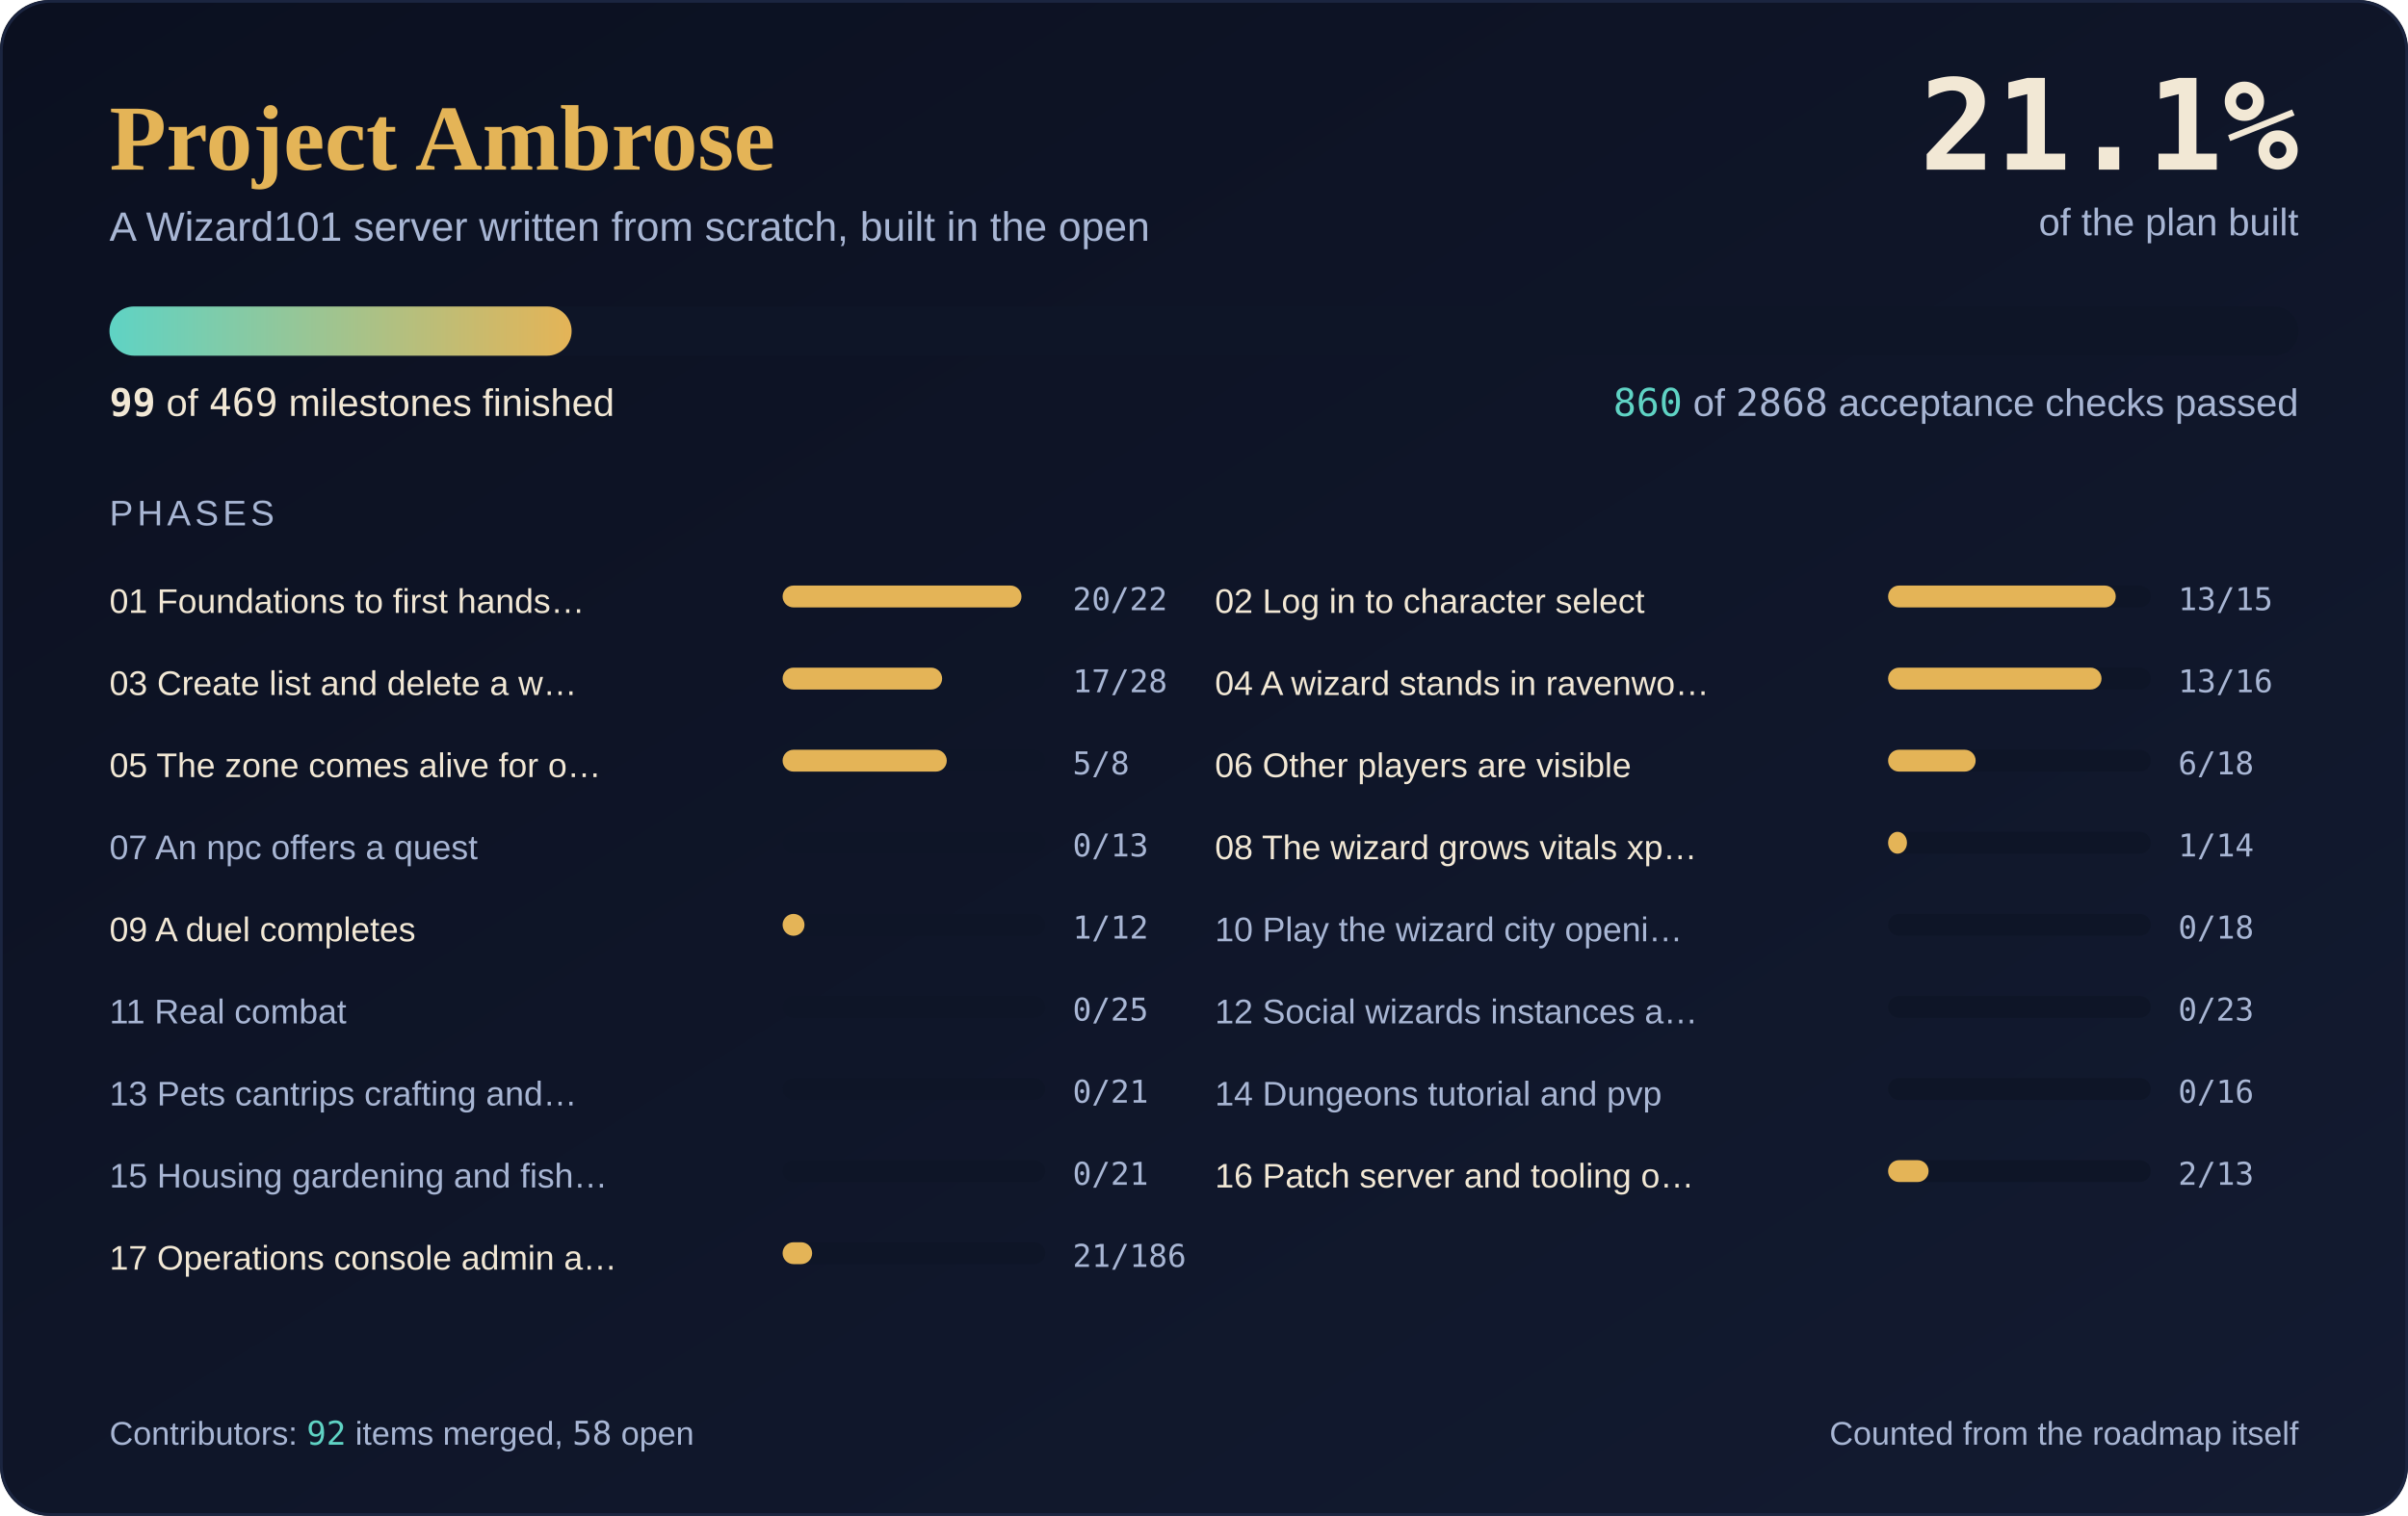
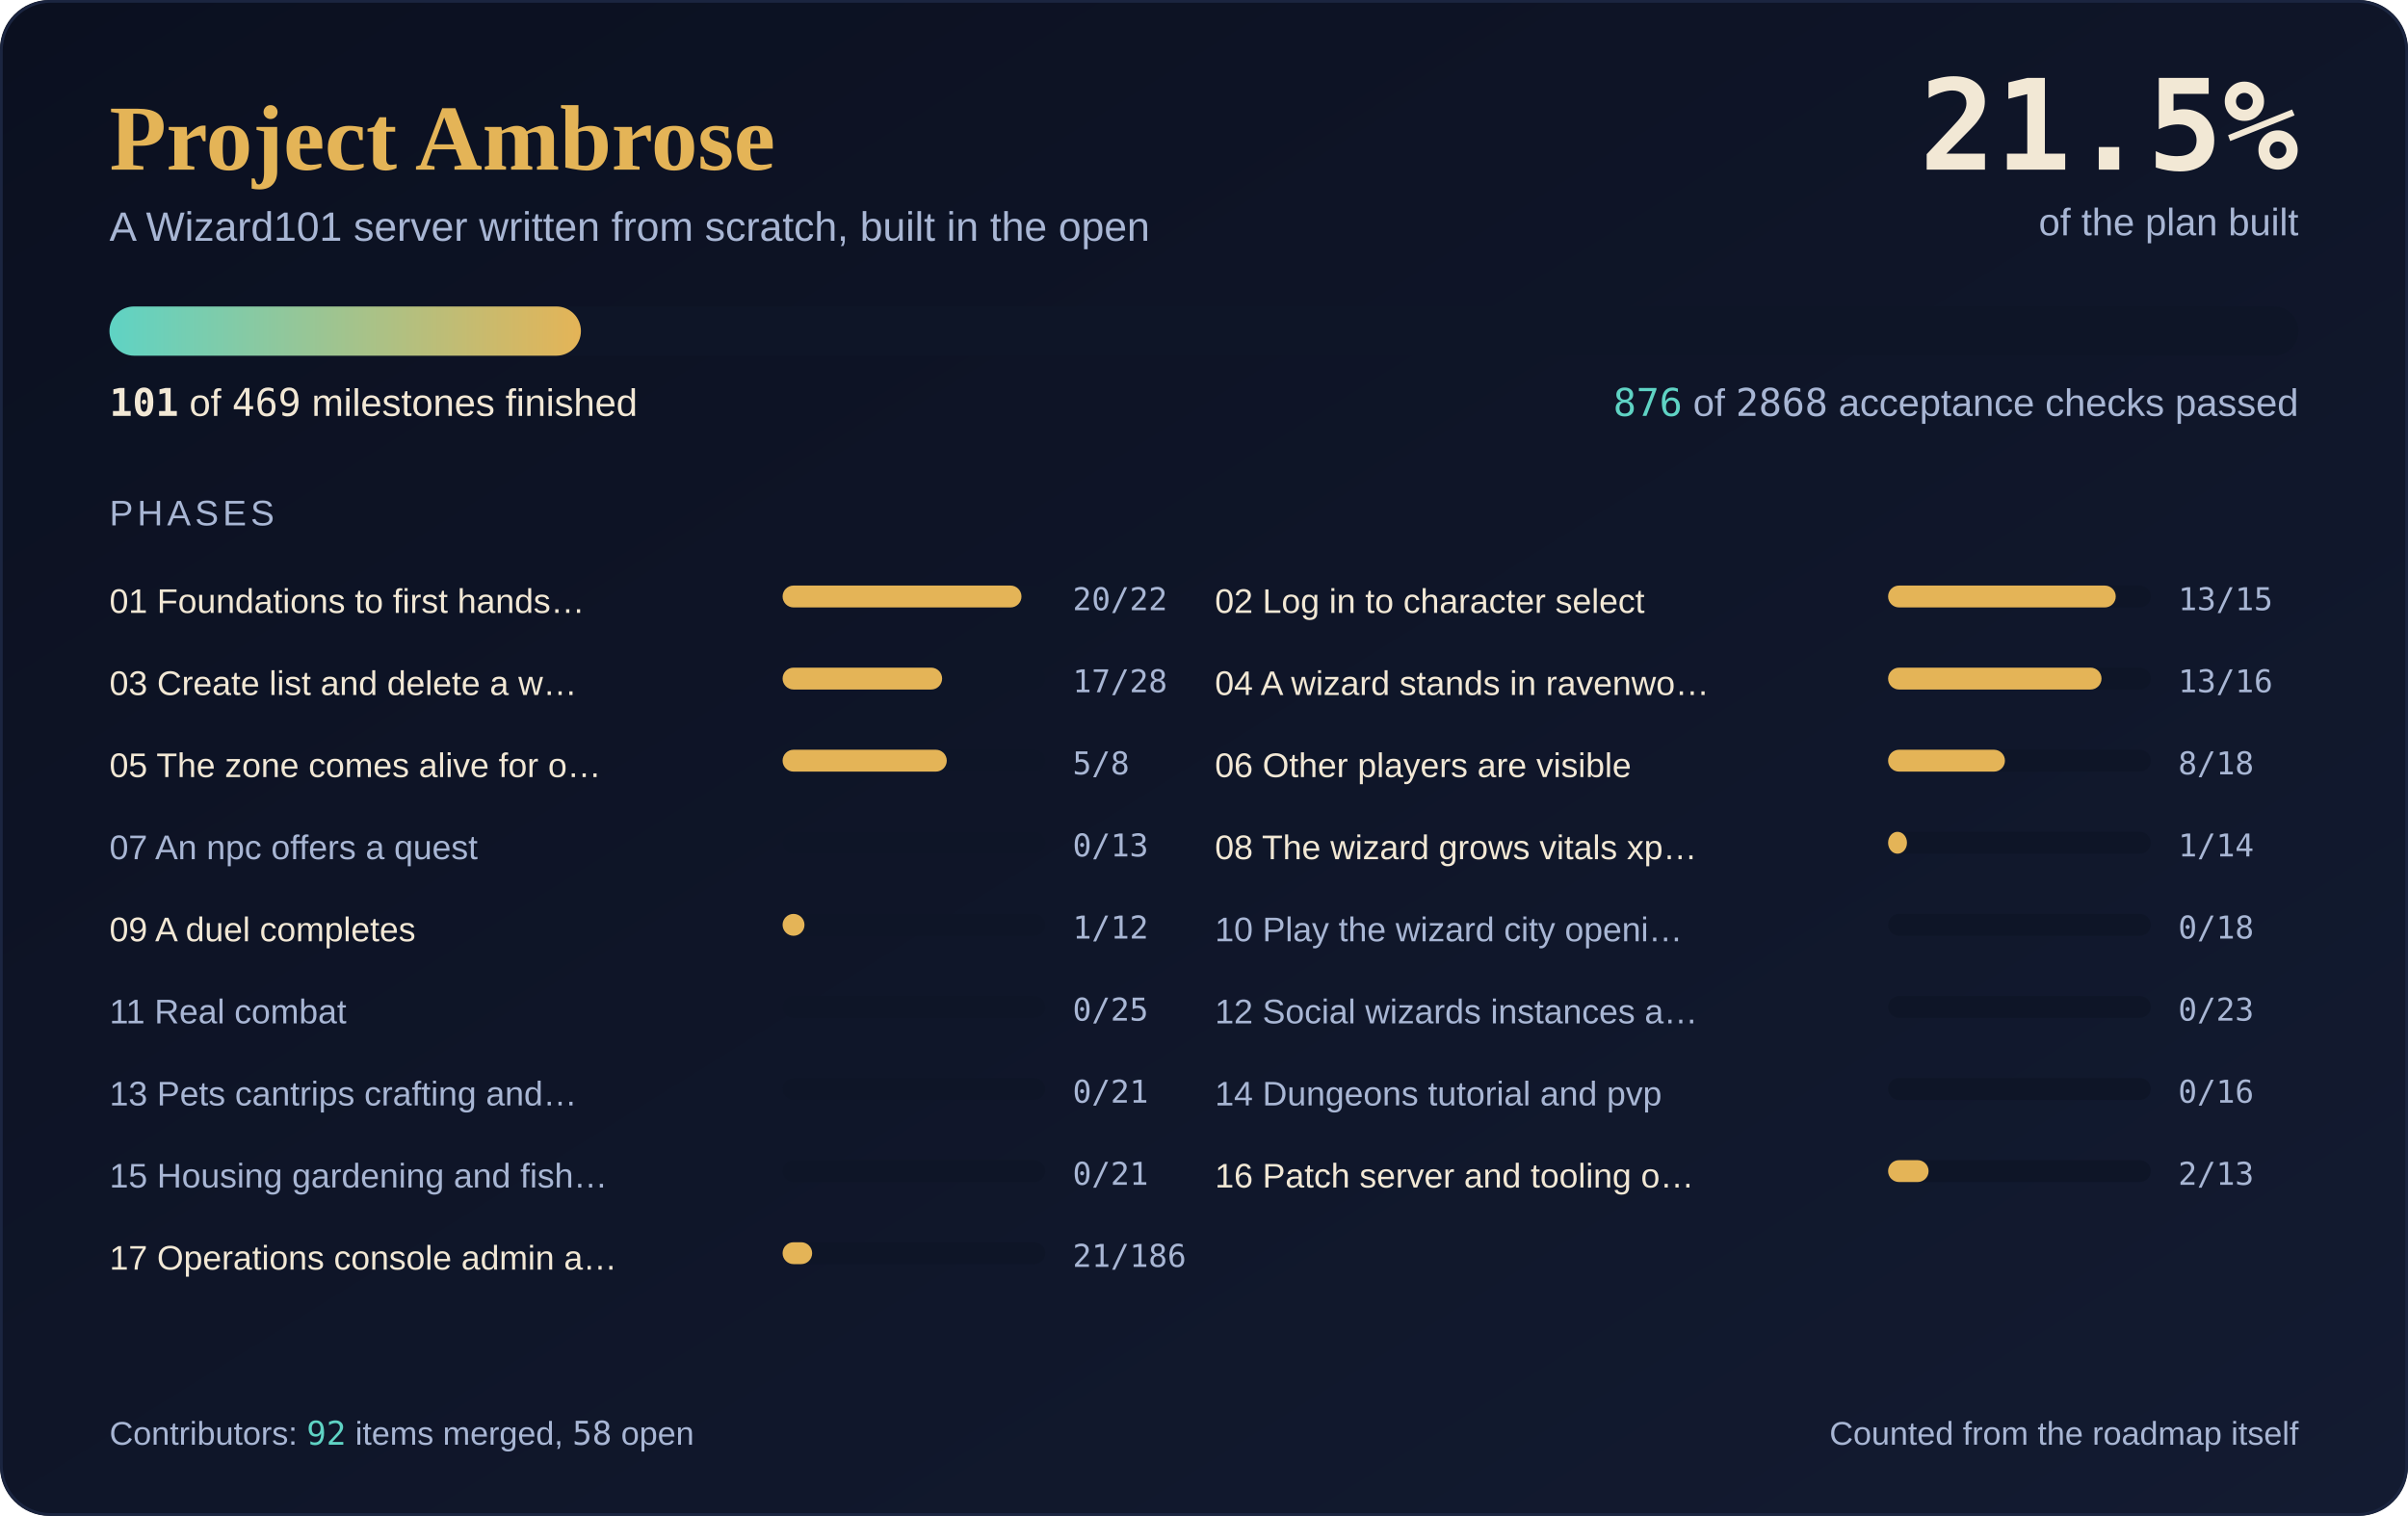
- <svg xmlns="http://www.w3.org/2000/svg" width="880" height="554" viewBox="0 0 880 554" role="img" aria-label="Project Ambrose progress: 99 of 469 milestones complete, 21.1 percent">
+ <svg xmlns="http://www.w3.org/2000/svg" width="880" height="554" viewBox="0 0 880 554" role="img" aria-label="Project Ambrose progress: 101 of 469 milestones complete, 21.5 percent">
  <defs>
    <linearGradient id="sky" x1="0" y1="0" x2="1" y2="1">
      <stop offset="0" stop-color="#0B1020" />
      <stop offset="1" stop-color="#131B31" />
    </linearGradient>
    <linearGradient id="fill" x1="0" y1="0" x2="1" y2="0">
      <stop offset="0" stop-color="#5FD3C4" />
      <stop offset="1" stop-color="#E4B457" />
    </linearGradient>
  </defs>
  <rect width="880" height="554" rx="18" fill="url(#sky)" />
  <rect x="0.5" y="0.5" width="879" height="553" rx="18" fill="none" stroke="#1B2540" />
  <text x="40" y="62" font-family="'Cormorant Garamond', Georgia, 'Times New Roman', serif" font-size="34" font-weight="600" fill="#E4B457">Project Ambrose</text>
  <text x="40" y="88" font-family="Karla, 'Segoe UI', 'Helvetica Neue', Arial, sans-serif" font-size="15" fill="#A8B6D4">A Wizard101 server written from scratch, built in the open</text>
-   <text x="840" y="62" text-anchor="end" font-family="'JetBrains Mono', Consolas, 'DejaVu Sans Mono', monospace" font-size="46" font-weight="700" fill="#F2E8D5">21.1%</text>
+   <text x="840" y="62" text-anchor="end" font-family="'JetBrains Mono', Consolas, 'DejaVu Sans Mono', monospace" font-size="46" font-weight="700" fill="#F2E8D5">21.5%</text>
  <text x="840" y="86" text-anchor="end" font-family="Karla, 'Segoe UI', 'Helvetica Neue', Arial, sans-serif" font-size="14" fill="#A8B6D4">of the plan built</text>
  <rect x="40" y="112" width="800" height="18" rx="9.0" fill="#0E1527" />
-   <rect x="40" y="112" width="168.9" height="18" rx="9.0" fill="url(#fill)" />
+   <rect x="40" y="112" width="172.3" height="18" rx="9.0" fill="url(#fill)" />
  <text x="40" y="152" font-family="Karla, 'Segoe UI', 'Helvetica Neue', Arial, sans-serif" font-size="14" fill="#F2E8D5">
-     <tspan font-family="'JetBrains Mono', Consolas, 'DejaVu Sans Mono', monospace" font-weight="700">99</tspan> of <tspan font-family="'JetBrains Mono', Consolas, 'DejaVu Sans Mono', monospace">469</tspan> milestones finished</text>
+     <tspan font-family="'JetBrains Mono', Consolas, 'DejaVu Sans Mono', monospace" font-weight="700">101</tspan> of <tspan font-family="'JetBrains Mono', Consolas, 'DejaVu Sans Mono', monospace">469</tspan> milestones finished</text>
  <text x="840" y="152" text-anchor="end" font-family="Karla, 'Segoe UI', 'Helvetica Neue', Arial, sans-serif" font-size="14" fill="#A8B6D4">
-     <tspan font-family="'JetBrains Mono', Consolas, 'DejaVu Sans Mono', monospace" fill="#5FD3C4">860</tspan> of <tspan font-family="'JetBrains Mono', Consolas, 'DejaVu Sans Mono', monospace">2868</tspan> acceptance checks passed</text>
+     <tspan font-family="'JetBrains Mono', Consolas, 'DejaVu Sans Mono', monospace" fill="#5FD3C4">876</tspan> of <tspan font-family="'JetBrains Mono', Consolas, 'DejaVu Sans Mono', monospace">2868</tspan> acceptance checks passed</text>
  <text x="40" y="192" font-family="Karla, 'Segoe UI', 'Helvetica Neue', Arial, sans-serif" font-size="13" fill="#A8B6D4" letter-spacing="1.5">PHASES</text>
  <text x="40" y="224" font-family="Karla, 'Segoe UI', 'Helvetica Neue', Arial, sans-serif" font-size="12.5" fill="#F2E8D5">01 Foundations to first hands…</text>
  <rect x="286" y="214" width="96" height="8" rx="4.0" fill="#0E1527" />
  <rect x="286" y="214" width="87.3" height="8" rx="4.0" fill="#E4B457" />
  <text x="392" y="223" font-family="'JetBrains Mono', Consolas, 'DejaVu Sans Mono', monospace" font-size="11.5" fill="#A8B6D4">20/22</text>
  <text x="444" y="224" font-family="Karla, 'Segoe UI', 'Helvetica Neue', Arial, sans-serif" font-size="12.5" fill="#F2E8D5">02 Log in to character select</text>
  <rect x="690" y="214" width="96" height="8" rx="4.0" fill="#0E1527" />
  <rect x="690" y="214" width="83.2" height="8" rx="4.0" fill="#E4B457" />
  <text x="796" y="223" font-family="'JetBrains Mono', Consolas, 'DejaVu Sans Mono', monospace" font-size="11.5" fill="#A8B6D4">13/15</text>
  <text x="40" y="254" font-family="Karla, 'Segoe UI', 'Helvetica Neue', Arial, sans-serif" font-size="12.5" fill="#F2E8D5">03 Create list and delete a w…</text>
  <rect x="286" y="244" width="96" height="8" rx="4.0" fill="#0E1527" />
  <rect x="286" y="244" width="58.3" height="8" rx="4.0" fill="#E4B457" />
  <text x="392" y="253" font-family="'JetBrains Mono', Consolas, 'DejaVu Sans Mono', monospace" font-size="11.5" fill="#A8B6D4">17/28</text>
  <text x="444" y="254" font-family="Karla, 'Segoe UI', 'Helvetica Neue', Arial, sans-serif" font-size="12.5" fill="#F2E8D5">04 A wizard stands in ravenwo…</text>
  <rect x="690" y="244" width="96" height="8" rx="4.0" fill="#0E1527" />
  <rect x="690" y="244" width="78.0" height="8" rx="4.0" fill="#E4B457" />
  <text x="796" y="253" font-family="'JetBrains Mono', Consolas, 'DejaVu Sans Mono', monospace" font-size="11.5" fill="#A8B6D4">13/16</text>
  <text x="40" y="284" font-family="Karla, 'Segoe UI', 'Helvetica Neue', Arial, sans-serif" font-size="12.5" fill="#F2E8D5">05 The zone comes alive for o…</text>
  <rect x="286" y="274" width="96" height="8" rx="4.0" fill="#0E1527" />
  <rect x="286" y="274" width="60.0" height="8" rx="4.0" fill="#E4B457" />
  <text x="392" y="283" font-family="'JetBrains Mono', Consolas, 'DejaVu Sans Mono', monospace" font-size="11.5" fill="#A8B6D4">5/8</text>
  <text x="444" y="284" font-family="Karla, 'Segoe UI', 'Helvetica Neue', Arial, sans-serif" font-size="12.5" fill="#F2E8D5">06 Other players are visible</text>
  <rect x="690" y="274" width="96" height="8" rx="4.0" fill="#0E1527" />
-   <rect x="690" y="274" width="32.0" height="8" rx="4.0" fill="#E4B457" />
-   <text x="796" y="283" font-family="'JetBrains Mono', Consolas, 'DejaVu Sans Mono', monospace" font-size="11.5" fill="#A8B6D4">6/18</text>
+   <rect x="690" y="274" width="42.7" height="8" rx="4.0" fill="#E4B457" />
+   <text x="796" y="283" font-family="'JetBrains Mono', Consolas, 'DejaVu Sans Mono', monospace" font-size="11.5" fill="#A8B6D4">8/18</text>
  <text x="40" y="314" font-family="Karla, 'Segoe UI', 'Helvetica Neue', Arial, sans-serif" font-size="12.5" fill="#A8B6D4">07 An npc offers a quest</text>
  <rect x="286" y="304" width="96" height="8" rx="4.0" fill="#0E1527" />
  <text x="392" y="313" font-family="'JetBrains Mono', Consolas, 'DejaVu Sans Mono', monospace" font-size="11.5" fill="#A8B6D4">0/13</text>
  <text x="444" y="314" font-family="Karla, 'Segoe UI', 'Helvetica Neue', Arial, sans-serif" font-size="12.5" fill="#F2E8D5">08 The wizard grows vitals xp…</text>
  <rect x="690" y="304" width="96" height="8" rx="4.0" fill="#0E1527" />
  <rect x="690" y="304" width="6.9" height="8" rx="4.0" fill="#E4B457" />
  <text x="796" y="313" font-family="'JetBrains Mono', Consolas, 'DejaVu Sans Mono', monospace" font-size="11.5" fill="#A8B6D4">1/14</text>
  <text x="40" y="344" font-family="Karla, 'Segoe UI', 'Helvetica Neue', Arial, sans-serif" font-size="12.5" fill="#F2E8D5">09 A duel completes</text>
  <rect x="286" y="334" width="96" height="8" rx="4.0" fill="#0E1527" />
  <rect x="286" y="334" width="8.0" height="8" rx="4.0" fill="#E4B457" />
  <text x="392" y="343" font-family="'JetBrains Mono', Consolas, 'DejaVu Sans Mono', monospace" font-size="11.5" fill="#A8B6D4">1/12</text>
  <text x="444" y="344" font-family="Karla, 'Segoe UI', 'Helvetica Neue', Arial, sans-serif" font-size="12.5" fill="#A8B6D4">10 Play the wizard city openi…</text>
  <rect x="690" y="334" width="96" height="8" rx="4.0" fill="#0E1527" />
  <text x="796" y="343" font-family="'JetBrains Mono', Consolas, 'DejaVu Sans Mono', monospace" font-size="11.5" fill="#A8B6D4">0/18</text>
  <text x="40" y="374" font-family="Karla, 'Segoe UI', 'Helvetica Neue', Arial, sans-serif" font-size="12.5" fill="#A8B6D4">11 Real combat</text>
  <rect x="286" y="364" width="96" height="8" rx="4.0" fill="#0E1527" />
  <text x="392" y="373" font-family="'JetBrains Mono', Consolas, 'DejaVu Sans Mono', monospace" font-size="11.5" fill="#A8B6D4">0/25</text>
  <text x="444" y="374" font-family="Karla, 'Segoe UI', 'Helvetica Neue', Arial, sans-serif" font-size="12.5" fill="#A8B6D4">12 Social wizards instances a…</text>
  <rect x="690" y="364" width="96" height="8" rx="4.0" fill="#0E1527" />
  <text x="796" y="373" font-family="'JetBrains Mono', Consolas, 'DejaVu Sans Mono', monospace" font-size="11.5" fill="#A8B6D4">0/23</text>
  <text x="40" y="404" font-family="Karla, 'Segoe UI', 'Helvetica Neue', Arial, sans-serif" font-size="12.5" fill="#A8B6D4">13 Pets cantrips crafting and…</text>
  <rect x="286" y="394" width="96" height="8" rx="4.0" fill="#0E1527" />
  <text x="392" y="403" font-family="'JetBrains Mono', Consolas, 'DejaVu Sans Mono', monospace" font-size="11.5" fill="#A8B6D4">0/21</text>
  <text x="444" y="404" font-family="Karla, 'Segoe UI', 'Helvetica Neue', Arial, sans-serif" font-size="12.5" fill="#A8B6D4">14 Dungeons tutorial and pvp</text>
  <rect x="690" y="394" width="96" height="8" rx="4.0" fill="#0E1527" />
  <text x="796" y="403" font-family="'JetBrains Mono', Consolas, 'DejaVu Sans Mono', monospace" font-size="11.5" fill="#A8B6D4">0/16</text>
  <text x="40" y="434" font-family="Karla, 'Segoe UI', 'Helvetica Neue', Arial, sans-serif" font-size="12.5" fill="#A8B6D4">15 Housing gardening and fish…</text>
  <rect x="286" y="424" width="96" height="8" rx="4.0" fill="#0E1527" />
  <text x="392" y="433" font-family="'JetBrains Mono', Consolas, 'DejaVu Sans Mono', monospace" font-size="11.5" fill="#A8B6D4">0/21</text>
  <text x="444" y="434" font-family="Karla, 'Segoe UI', 'Helvetica Neue', Arial, sans-serif" font-size="12.5" fill="#F2E8D5">16 Patch server and tooling o…</text>
  <rect x="690" y="424" width="96" height="8" rx="4.0" fill="#0E1527" />
  <rect x="690" y="424" width="14.8" height="8" rx="4.0" fill="#E4B457" />
  <text x="796" y="433" font-family="'JetBrains Mono', Consolas, 'DejaVu Sans Mono', monospace" font-size="11.5" fill="#A8B6D4">2/13</text>
  <text x="40" y="464" font-family="Karla, 'Segoe UI', 'Helvetica Neue', Arial, sans-serif" font-size="12.5" fill="#F2E8D5">17 Operations console admin a…</text>
  <rect x="286" y="454" width="96" height="8" rx="4.0" fill="#0E1527" />
  <rect x="286" y="454" width="10.8" height="8" rx="4.0" fill="#E4B457" />
  <text x="392" y="463" font-family="'JetBrains Mono', Consolas, 'DejaVu Sans Mono', monospace" font-size="11.5" fill="#A8B6D4">21/186</text>
  <text x="40" y="528" font-family="Karla, 'Segoe UI', 'Helvetica Neue', Arial, sans-serif" font-size="12" fill="#A8B6D4">Contributors: <tspan font-family="'JetBrains Mono', Consolas, 'DejaVu Sans Mono', monospace" fill="#5FD3C4">92</tspan> items merged, <tspan font-family="'JetBrains Mono', Consolas, 'DejaVu Sans Mono', monospace">58</tspan> open</text>
  <text x="840" y="528" text-anchor="end" font-family="Karla, 'Segoe UI', 'Helvetica Neue', Arial, sans-serif" font-size="12" fill="#A8B6D4">Counted from the roadmap itself</text>
</svg>
